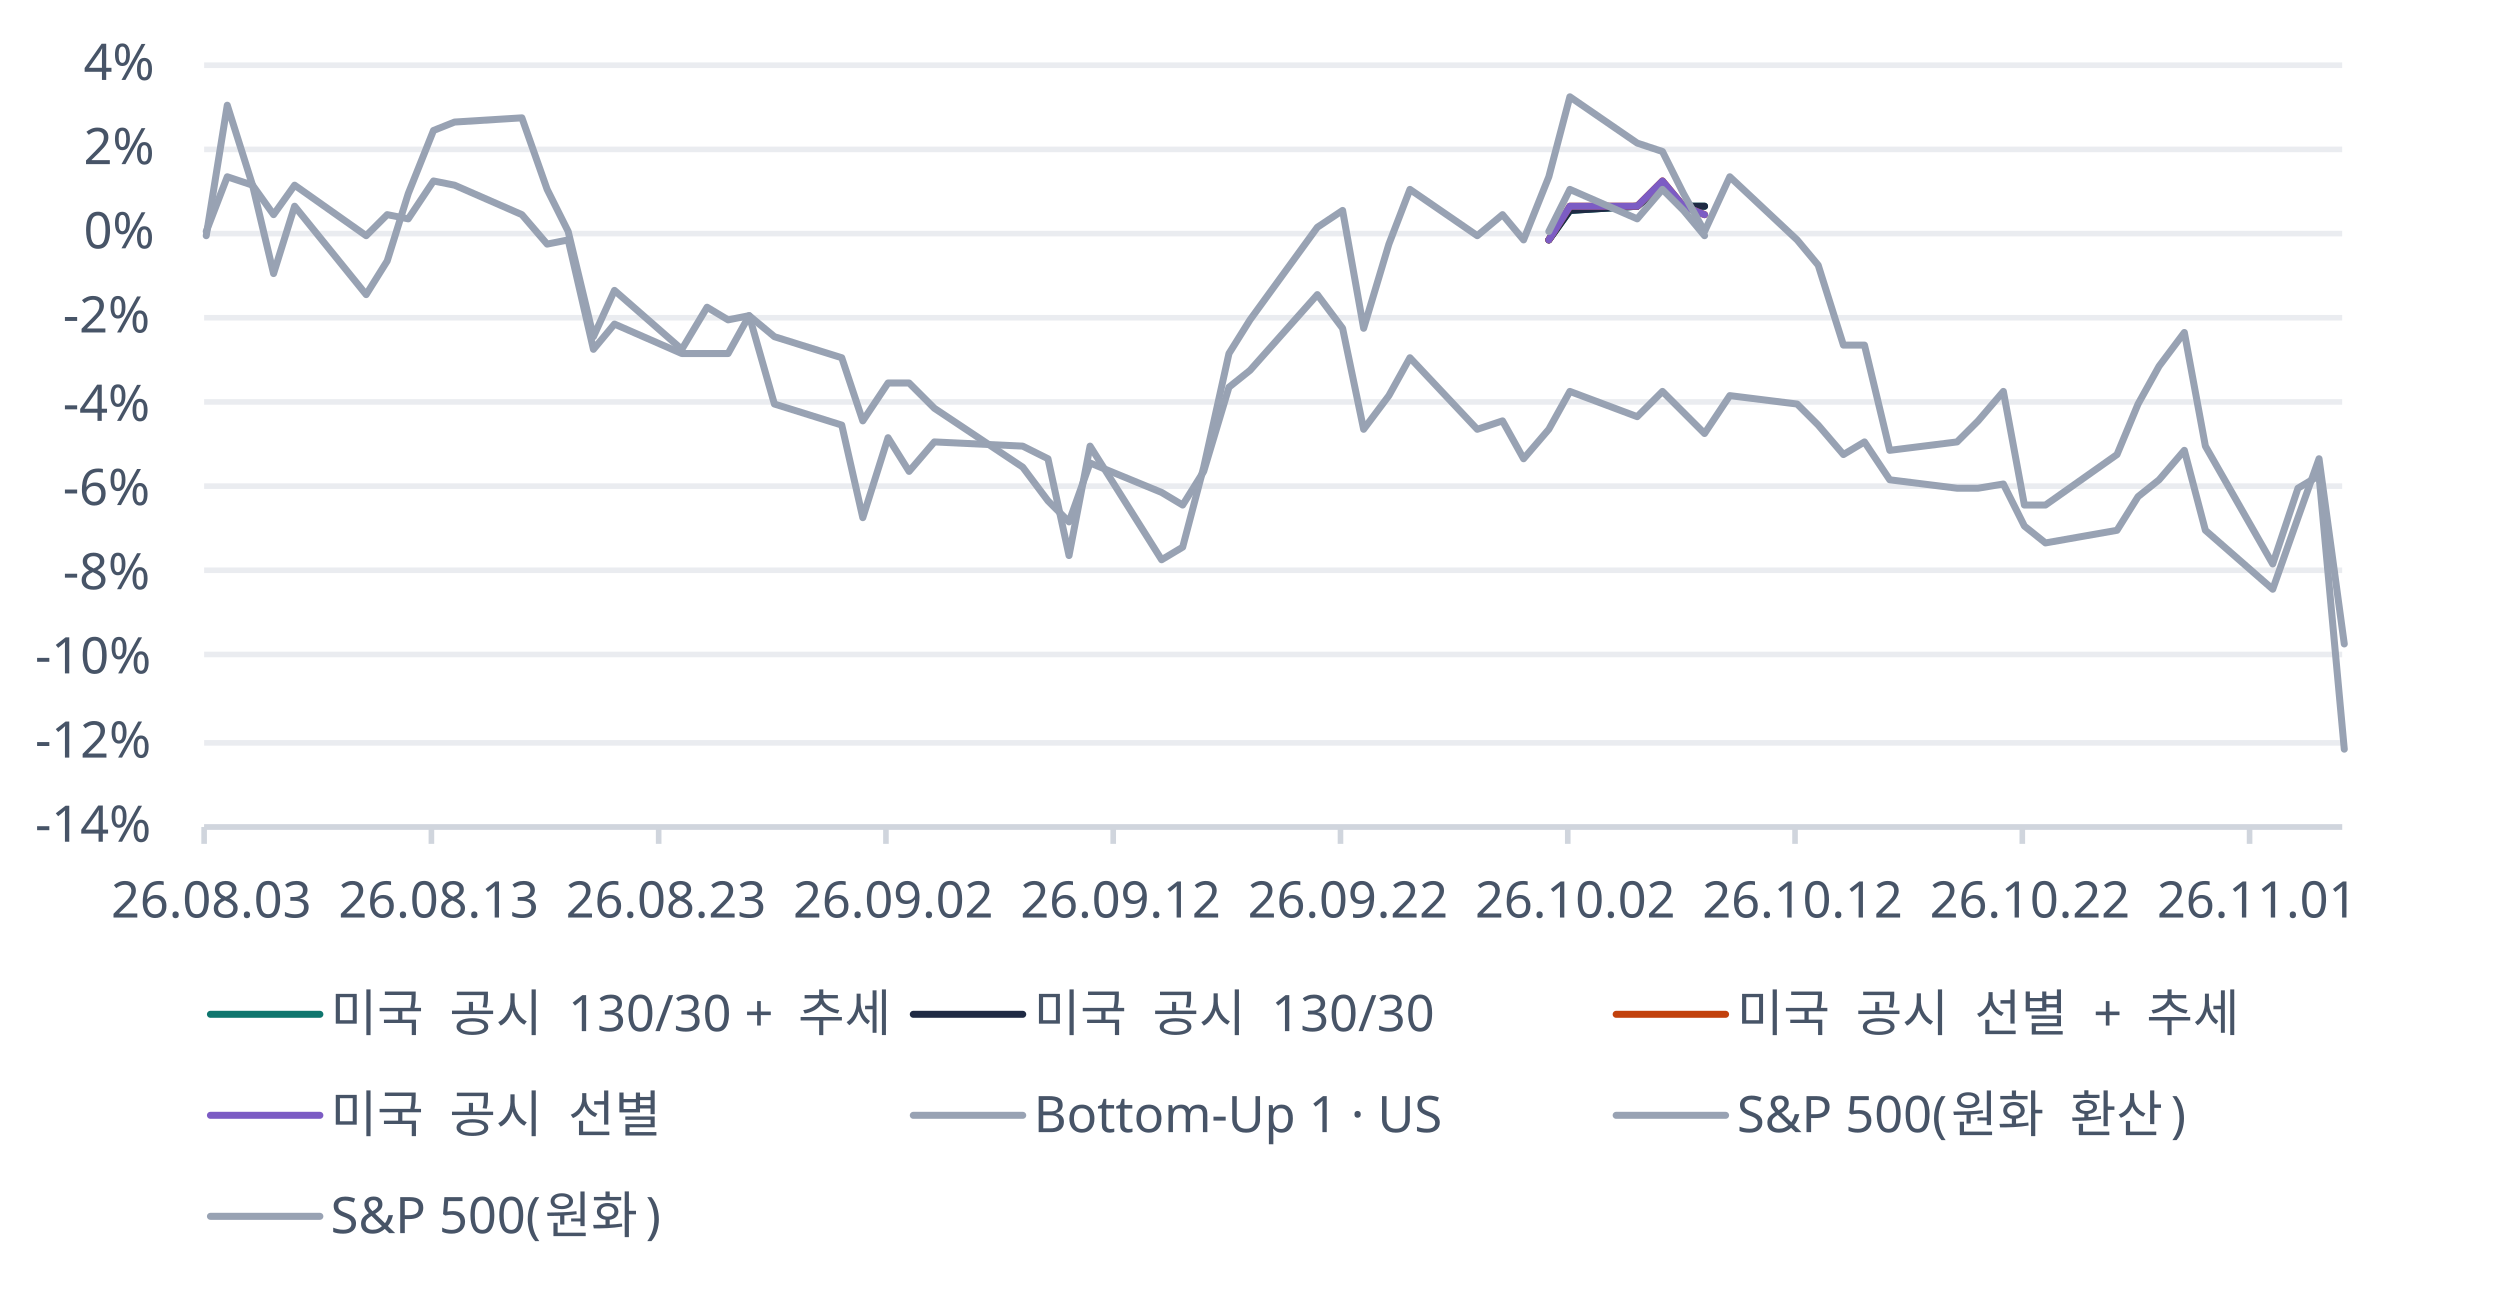
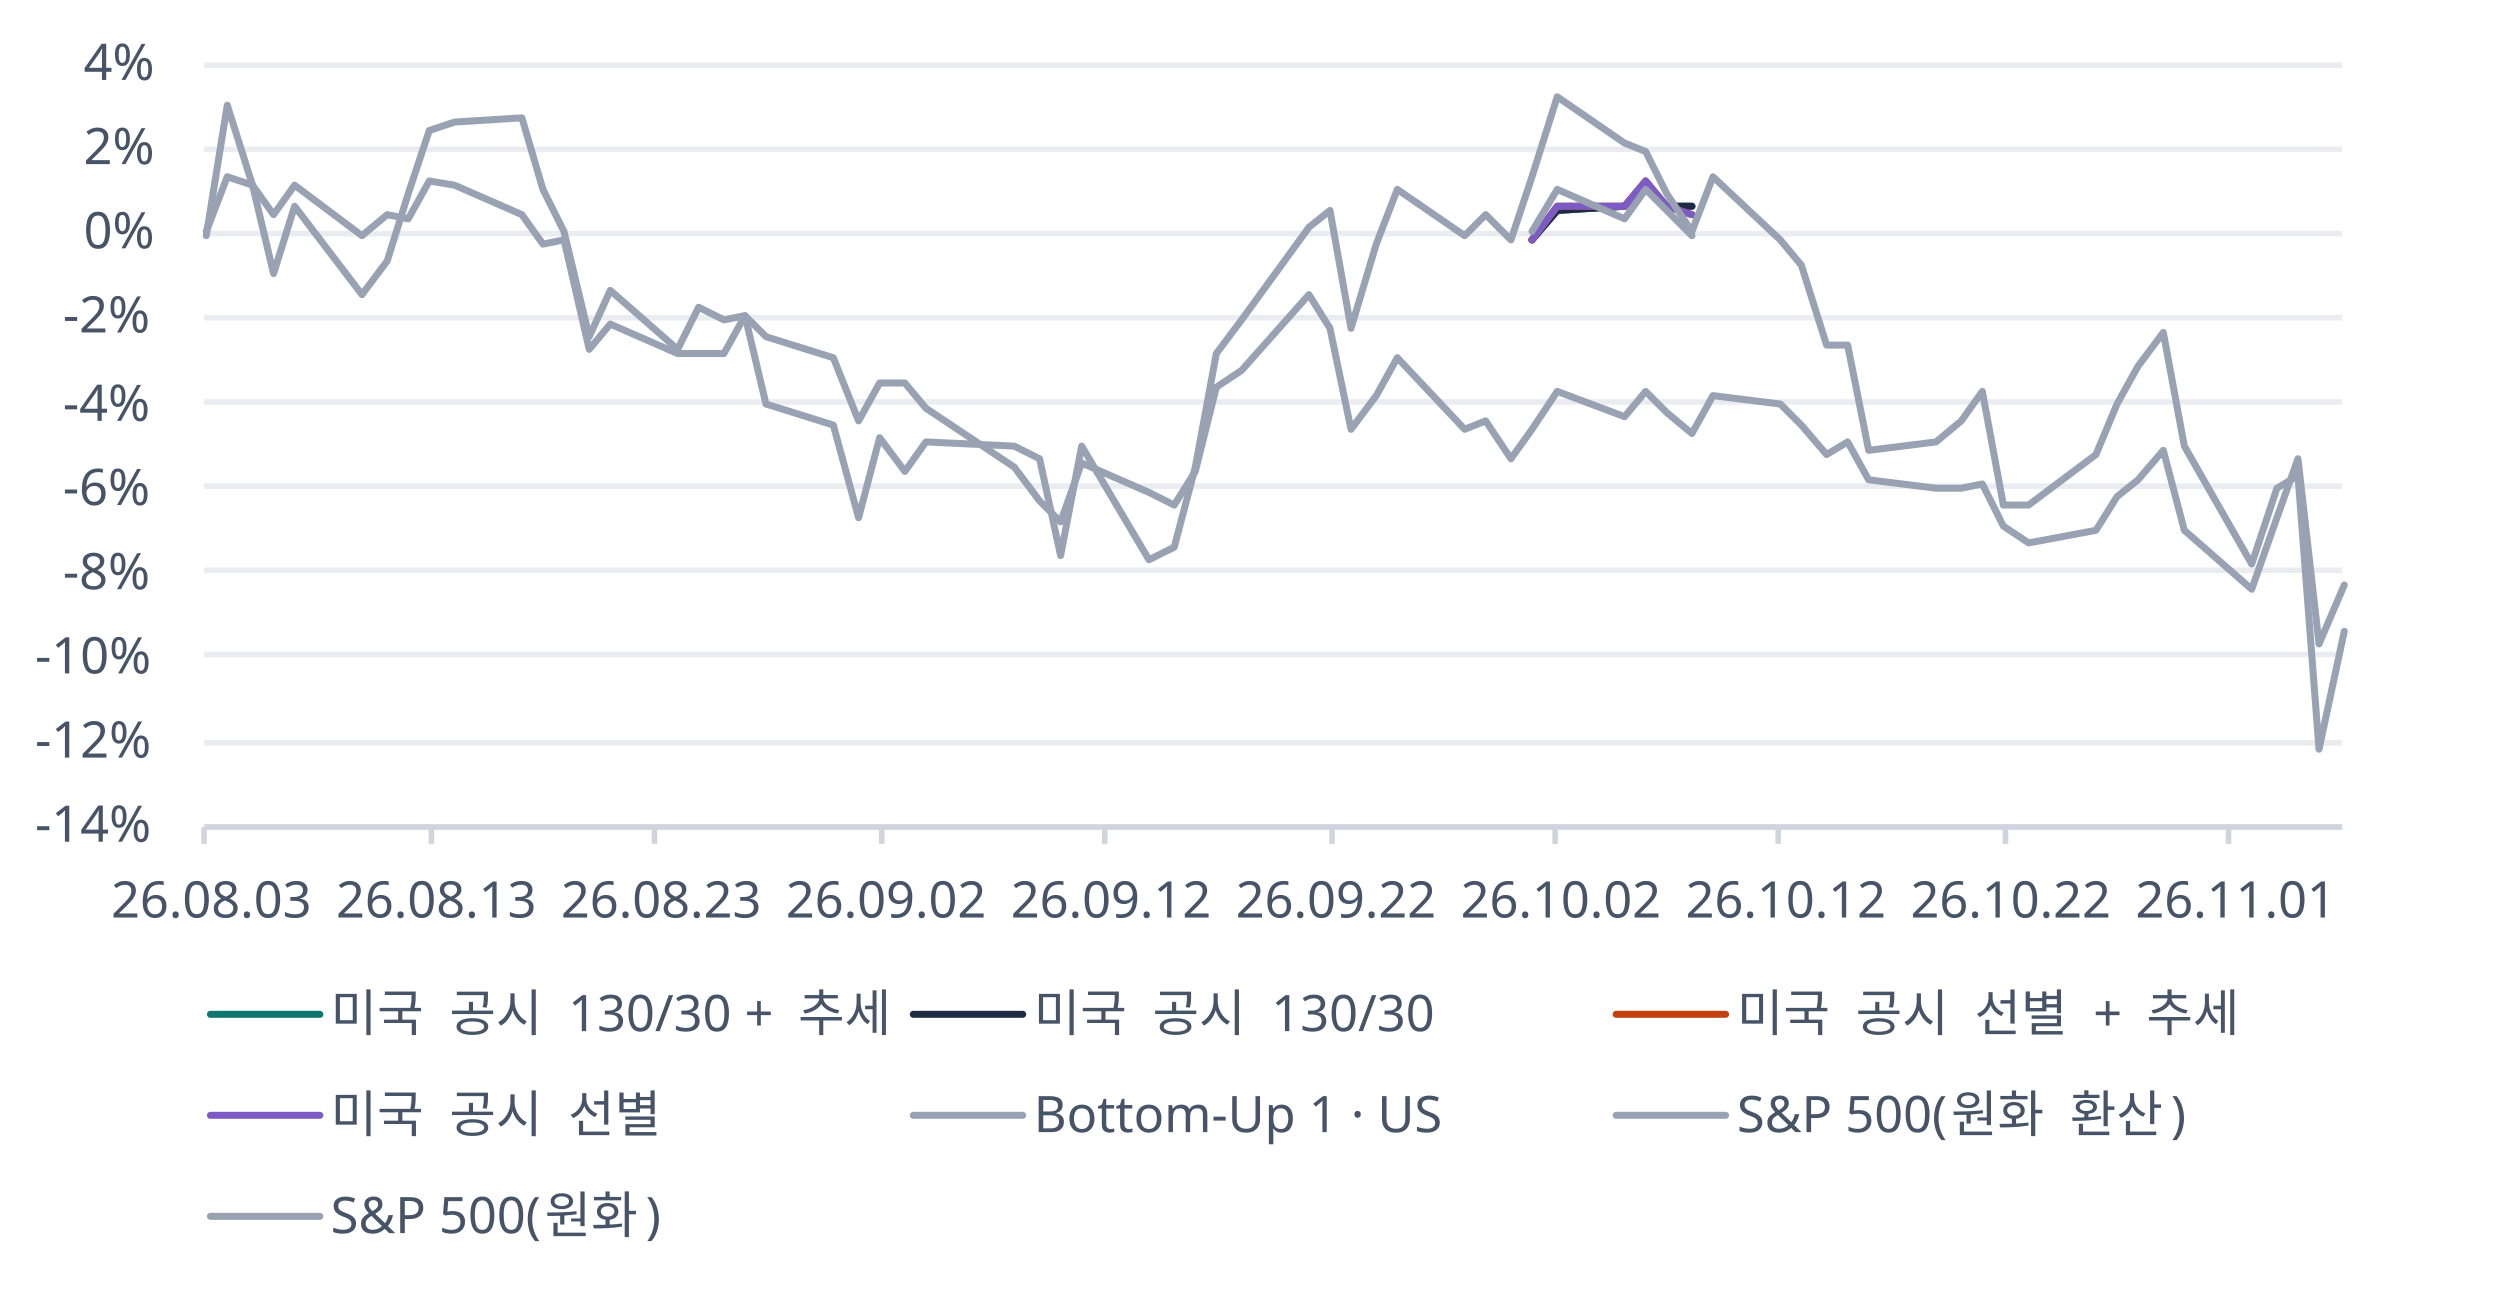
<svg xmlns="http://www.w3.org/2000/svg" width="594" height="307" xml:space="preserve" overflow="hidden">
  <defs>
    <clipPath id="clip0">
      <rect x="1179" y="13" width="594" height="307" />
    </clipPath>
  </defs>
  <g clip-path="url(#clip0)" transform="translate(-1179 -13)">
    <g>
      <path d="M1227.5 209.5 1735.5 209.5M1227.5 189.5 1735.5 189.5M1227.5 168.5 1735.5 168.5M1227.5 148.5 1735.5 148.5M1227.5 128.5 1735.5 128.5M1227.5 108.5 1735.5 108.5M1227.5 88.5 1735.5 88.5M1227.5 68.5 1735.5 68.5M1227.5 48.5 1735.5 48.5M1227.5 28.5 1735.5 28.5" stroke="#EAECF0" stroke-width="1.333" stroke-linejoin="round" stroke-miterlimit="10" fill="none" />
    </g>
    <g>
      <path d="M1227.5 209.5 1735.5 209.5" stroke="#D0D5DD" stroke-width="1.333" stroke-linejoin="round" stroke-miterlimit="10" fill="none" fill-rule="evenodd" />
    </g>
    <g>
-       <path d="M1227.5 209.5 1227.5 213.5M1281.5 209.5 1281.5 213.5M1335.5 209.5 1335.5 213.5M1389.5 209.5 1389.5 213.5M1443.5 209.5 1443.5 213.5M1497.5 209.5 1497.5 213.5M1551.5 209.5 1551.5 213.5M1605.5 209.5 1605.5 213.5M1659.5 209.5 1659.5 213.5M1713.5 209.5 1713.5 213.5" stroke="#D0D5DD" stroke-width="1.333" stroke-linejoin="round" stroke-miterlimit="10" fill="none" />
+       <path d="M1227.5 209.5 1227.5 213.5M1281.5 209.5 1281.5 213.5M1334.5 209.5 1334.5 213.5M1388.5 209.5 1388.5 213.5M1441.5 209.5 1441.5 213.5M1495.5 209.5 1495.5 213.5M1548.5 209.5 1548.5 213.5M1601.5 209.5 1601.5 213.5M1655.5 209.5 1655.5 213.5M1708.5 209.5 1708.5 213.5" stroke="#D0D5DD" stroke-width="1.333" stroke-linejoin="round" stroke-miterlimit="10" fill="none" />
    </g>
    <g>
-       <path d="M1547 70 1552 63 1568 62 1574 57 1579 62 1584 62" stroke="#0F766E" stroke-width="1.667" stroke-linecap="round" stroke-linejoin="round" stroke-miterlimit="10" fill="none" />
+       <path d="M1543 70 1549 63 1565 62 1570 57 1575 62 1581 62" stroke="#0F766E" stroke-width="1.667" stroke-linecap="round" stroke-linejoin="round" stroke-miterlimit="10" fill="none" />
    </g>
    <g>
-       <path d="M1547 70 1552 63 1568 62 1574 57 1579 62 1584 62" stroke="#1F2A44" stroke-width="1.667" stroke-linecap="round" stroke-linejoin="round" stroke-miterlimit="10" fill="none" />
+       <path d="M1543 70 1549 63 1565 62 1570 57 1575 62 1581 62" stroke="#1F2A44" stroke-width="1.667" stroke-linecap="round" stroke-linejoin="round" stroke-miterlimit="10" fill="none" />
    </g>
    <g>
-       <path d="M1547 70 1552 62 1568 62 1574 56 1579 62 1584 64" stroke="#C2410C" stroke-width="1.667" stroke-linecap="round" stroke-linejoin="round" stroke-miterlimit="10" fill="none" />
+       <path d="M1543 70 1549 62 1565 62 1570 56 1575 62 1581 64" stroke="#C2410C" stroke-width="1.667" stroke-linecap="round" stroke-linejoin="round" stroke-miterlimit="10" fill="none" />
    </g>
    <g>
-       <path d="M1547 70 1552 62 1568 62 1574 56 1579 62 1584 64" stroke="#7C5CC4" stroke-width="1.667" stroke-linecap="round" stroke-linejoin="round" stroke-miterlimit="10" fill="none" />
+       <path d="M1543 70 1549 62 1565 62 1570 56 1575 62 1581 64" stroke="#7C5CC4" stroke-width="1.667" stroke-linecap="round" stroke-linejoin="round" stroke-miterlimit="10" fill="none" />
    </g>
    <g>
-       <path d="M1228 69 1233 38 1239 57 1244 78 1249 62 1266 83 1271 75 1276 59 1282 44 1287 42 1303 41 1309 58 1314 68 1320 93 1325 82 1341 96 1347 86 1352 89 1357 88 1363 109 1379 114 1384 136 1390 117 1395 125 1401 118 1422 119 1428 122 1433 145 1438 119 1455 146 1460 143 1465 124 1471 97 1476 89 1492 67 1498 63 1503 91 1509 71 1514 58 1530 69 1536 64 1541 70 1547 55 1552 36 1568 47 1574 49 1579 59 1584 68 1590 55 1606 70 1611 76 1617 95 1622 95 1628 120 1644 118 1649 113 1655 106 1660 133 1665 133 1682 121 1687 109 1692 100 1698 92 1703 119 1719 147 1725 129 1730 126 1736 191" stroke="#98A2B3" stroke-width="1.667" stroke-linecap="round" stroke-linejoin="round" stroke-miterlimit="10" fill="none" />
+       <path d="M1228 69 1233 38 1239 57 1244 78 1249 62 1265 83 1271 75 1276 59 1281 44 1287 42 1303 41 1308 58 1313 68 1319 93 1324 82 1340 96 1345 86 1351 89 1356 88 1361 109 1377 114 1383 136 1388 117 1394 125 1399 118 1420 119 1426 122 1431 145 1436 119 1452 146 1458 143 1463 124 1468 97 1474 89 1490 67 1495 63 1500 91 1506 71 1511 58 1527 69 1532 64 1538 70 1543 55 1549 36 1565 47 1570 49 1575 59 1581 68 1586 55 1602 70 1607 76 1613 95 1618 95 1623 120 1639 118 1645 113 1650 106 1655 133 1661 133 1677 121 1682 109 1687 100 1693 92 1698 119 1714 147 1720 129 1725 126 1730 191 1736 163" stroke="#98A2B3" stroke-width="1.667" stroke-linecap="round" stroke-linejoin="round" stroke-miterlimit="10" fill="none" />
    </g>
    <g>
-       <path d="M1228 68 1233 55 1239 57 1244 64 1249 57 1266 69 1271 64 1276 65 1282 56 1287 57 1303 64 1309 71 1314 70 1320 96 1325 90 1341 97 1347 97 1352 97 1357 88 1363 93 1379 98 1384 113 1390 104 1395 104 1401 110 1422 124 1428 132 1433 137 1438 123 1455 130 1460 133 1465 125 1471 105 1476 101 1492 83 1498 91 1503 115 1509 107 1514 98 1530 115 1536 113 1541 122 1547 115 1552 106 1568 112 1574 106 1579 111 1584 116 1590 107 1606 109 1611 114 1617 121 1622 118 1628 127 1644 129 1649 129 1655 128 1660 138 1665 142 1682 139 1687 131 1692 127 1698 120 1703 139 1719 153 1725 136 1730 122 1736 166" stroke="#98A2B3" stroke-width="1.667" stroke-linecap="round" stroke-linejoin="round" stroke-miterlimit="10" fill="none" />
+       <path d="M1228 68 1233 55 1239 57 1244 64 1249 57 1265 69 1271 64 1276 65 1281 56 1287 57 1303 64 1308 71 1313 70 1319 96 1324 90 1340 97 1345 97 1351 97 1356 88 1361 93 1377 98 1383 113 1388 104 1394 104 1399 110 1420 124 1426 132 1431 137 1436 123 1452 130 1458 133 1463 125 1468 105 1474 101 1490 83 1495 91 1500 115 1506 107 1511 98 1527 115 1532 113 1538 122 1543 115 1549 106 1565 112 1570 106 1575 111 1581 116 1586 107 1602 109 1607 114 1613 121 1618 118 1623 127 1639 129 1645 129 1650 128 1655 138 1661 142 1677 139 1682 131 1687 127 1693 120 1698 139 1714 153 1720 136 1725 122 1730 166 1736 152" stroke="#98A2B3" stroke-width="1.667" stroke-linecap="round" stroke-linejoin="round" stroke-miterlimit="10" fill="none" />
    </g>
    <g>
-       <path d="M1547 68 1552 58 1568 65 1574 58 1579 63 1584 69" stroke="#98A2B3" stroke-width="1.667" stroke-linecap="round" stroke-linejoin="round" stroke-miterlimit="10" fill="none" />
+       <path d="M1543 68 1549 58 1565 65 1570 58 1575 63 1581 69" stroke="#98A2B3" stroke-width="1.667" stroke-linecap="round" stroke-linejoin="round" stroke-miterlimit="10" fill="none" />
    </g>
    <g>
      <text fill="#475467" font-family="Malgun Gothic,Malgun Gothic_MSFontService,sans-serif" font-weight="400" font-size="12" transform="translate(1187.33 213)">-14%</text>
    </g>
    <g>
      <text fill="#475467" font-family="Malgun Gothic,Malgun Gothic_MSFontService,sans-serif" font-weight="400" font-size="12" transform="translate(1187.33 193)">-12%</text>
    </g>
    <g>
      <text fill="#475467" font-family="Malgun Gothic,Malgun Gothic_MSFontService,sans-serif" font-weight="400" font-size="12" transform="translate(1187.33 173)">-10%</text>
    </g>
    <g>
      <text fill="#475467" font-family="Malgun Gothic,Malgun Gothic_MSFontService,sans-serif" font-weight="400" font-size="12" transform="translate(1193.94 153)">-8%</text>
    </g>
    <g>
      <text fill="#475467" font-family="Malgun Gothic,Malgun Gothic_MSFontService,sans-serif" font-weight="400" font-size="12" transform="translate(1193.94 133)">-6%</text>
    </g>
    <g>
      <text fill="#475467" font-family="Malgun Gothic,Malgun Gothic_MSFontService,sans-serif" font-weight="400" font-size="12" transform="translate(1193.94 113)">-4%</text>
    </g>
    <g>
      <text fill="#475467" font-family="Malgun Gothic,Malgun Gothic_MSFontService,sans-serif" font-weight="400" font-size="12" transform="translate(1193.94 92)">-2%</text>
    </g>
    <g>
      <text fill="#475467" font-family="Malgun Gothic,Malgun Gothic_MSFontService,sans-serif" font-weight="400" font-size="12" transform="translate(1198.86 72)">0%</text>
    </g>
    <g>
      <text fill="#475467" font-family="Malgun Gothic,Malgun Gothic_MSFontService,sans-serif" font-weight="400" font-size="12" transform="translate(1198.86 52)">2%</text>
    </g>
    <g>
      <text fill="#475467" font-family="Malgun Gothic,Malgun Gothic_MSFontService,sans-serif" font-weight="400" font-size="12" transform="translate(1198.86 32)">4%</text>
    </g>
    <g>
      <text fill="#475467" font-family="Malgun Gothic,Malgun Gothic_MSFontService,sans-serif" font-weight="400" font-size="12" transform="translate(1205.39 231)">26.08.03</text>
    </g>
    <g>
-       <text fill="#475467" font-family="Malgun Gothic,Malgun Gothic_MSFontService,sans-serif" font-weight="400" font-size="12" transform="translate(1259.41 231)">26.08.13</text>
+       <text fill="#475467" font-family="Malgun Gothic,Malgun Gothic_MSFontService,sans-serif" font-weight="400" font-size="12" transform="translate(1258.84 231)">26.08.13</text>
    </g>
    <g>
-       <text fill="#475467" font-family="Malgun Gothic,Malgun Gothic_MSFontService,sans-serif" font-weight="400" font-size="12" transform="translate(1313.42 231)">26.08.23</text>
+       <text fill="#475467" font-family="Malgun Gothic,Malgun Gothic_MSFontService,sans-serif" font-weight="400" font-size="12" transform="translate(1312.28 231)">26.08.23</text>
    </g>
    <g>
-       <text fill="#475467" font-family="Malgun Gothic,Malgun Gothic_MSFontService,sans-serif" font-weight="400" font-size="12" transform="translate(1367.43 231)">26.09.02</text>
+       <text fill="#475467" font-family="Malgun Gothic,Malgun Gothic_MSFontService,sans-serif" font-weight="400" font-size="12" transform="translate(1365.72 231)">26.09.02</text>
    </g>
    <g>
-       <text fill="#475467" font-family="Malgun Gothic,Malgun Gothic_MSFontService,sans-serif" font-weight="400" font-size="12" transform="translate(1421.44 231)">26.09.12</text>
+       <text fill="#475467" font-family="Malgun Gothic,Malgun Gothic_MSFontService,sans-serif" font-weight="400" font-size="12" transform="translate(1419.17 231)">26.09.12</text>
    </g>
    <g>
-       <text fill="#475467" font-family="Malgun Gothic,Malgun Gothic_MSFontService,sans-serif" font-weight="400" font-size="12" transform="translate(1475.45 231)">26.09.22</text>
+       <text fill="#475467" font-family="Malgun Gothic,Malgun Gothic_MSFontService,sans-serif" font-weight="400" font-size="12" transform="translate(1472.61 231)">26.09.22</text>
    </g>
    <g>
-       <text fill="#475467" font-family="Malgun Gothic,Malgun Gothic_MSFontService,sans-serif" font-weight="400" font-size="12" transform="translate(1529.47 231)">26.10.02</text>
+       <text fill="#475467" font-family="Malgun Gothic,Malgun Gothic_MSFontService,sans-serif" font-weight="400" font-size="12" transform="translate(1526.05 231)">26.10.02</text>
    </g>
    <g>
-       <text fill="#475467" font-family="Malgun Gothic,Malgun Gothic_MSFontService,sans-serif" font-weight="400" font-size="12" transform="translate(1583.48 231)">26.10.12</text>
+       <text fill="#475467" font-family="Malgun Gothic,Malgun Gothic_MSFontService,sans-serif" font-weight="400" font-size="12" transform="translate(1579.5 231)">26.10.12</text>
    </g>
    <g>
-       <text fill="#475467" font-family="Malgun Gothic,Malgun Gothic_MSFontService,sans-serif" font-weight="400" font-size="12" transform="translate(1637.49 231)">26.10.22</text>
+       <text fill="#475467" font-family="Malgun Gothic,Malgun Gothic_MSFontService,sans-serif" font-weight="400" font-size="12" transform="translate(1632.94 231)">26.10.22</text>
    </g>
    <g>
-       <text fill="#475467" font-family="Malgun Gothic,Malgun Gothic_MSFontService,sans-serif" font-weight="400" font-size="12" transform="translate(1691.5 231)">26.11.01</text>
+       <text fill="#475467" font-family="Malgun Gothic,Malgun Gothic_MSFontService,sans-serif" font-weight="400" font-size="12" transform="translate(1686.38 231)">26.11.01</text>
    </g>
    <g>
      <path d="M1229 254 1255 254" stroke="#0F766E" stroke-width="1.667" stroke-linecap="round" stroke-linejoin="round" stroke-miterlimit="10" fill="none" fill-rule="evenodd" />
    </g>
    <g>
      <text fill="#475467" font-family="Malgun Gothic,Malgun Gothic_MSFontService,sans-serif" font-weight="400" font-size="12" transform="translate(1257.56 258)">미국</text>
    </g>
    <g>
      <text fill="#475467" font-family="Malgun Gothic,Malgun Gothic_MSFontService,sans-serif" font-weight="400" font-size="12" transform="translate(1285.78 258)">공시</text>
    </g>
    <g>
      <text fill="#475467" font-family="Malgun Gothic,Malgun Gothic_MSFontService,sans-serif" font-weight="400" font-size="12" transform="translate(1314 258)">130/30 + </text>
    </g>
    <g>
      <text fill="#475467" font-family="Malgun Gothic,Malgun Gothic_MSFontService,sans-serif" font-weight="400" font-size="12" transform="translate(1368.63 258)">추세</text>
    </g>
    <g>
      <path d="M1396 254 1422 254" stroke="#1F2A44" stroke-width="1.667" stroke-linecap="round" stroke-linejoin="round" stroke-miterlimit="10" fill="none" fill-rule="evenodd" />
    </g>
    <g>
      <text fill="#475467" font-family="Malgun Gothic,Malgun Gothic_MSFontService,sans-serif" font-weight="400" font-size="12" transform="translate(1424.63 258)">미국</text>
    </g>
    <g>
      <text fill="#475467" font-family="Malgun Gothic,Malgun Gothic_MSFontService,sans-serif" font-weight="400" font-size="12" transform="translate(1452.85 258)">공시</text>
    </g>
    <g>
      <text fill="#475467" font-family="Malgun Gothic,Malgun Gothic_MSFontService,sans-serif" font-weight="400" font-size="12" transform="translate(1481.07 258)">130/30</text>
    </g>
    <g>
      <path d="M1563 254 1589 254" stroke="#C2410C" stroke-width="1.667" stroke-linecap="round" stroke-linejoin="round" stroke-miterlimit="10" fill="none" fill-rule="evenodd" />
    </g>
    <g>
      <text fill="#475467" font-family="Malgun Gothic,Malgun Gothic_MSFontService,sans-serif" font-weight="400" font-size="12" transform="translate(1591.7 258)">미국</text>
    </g>
    <g>
      <text fill="#475467" font-family="Malgun Gothic,Malgun Gothic_MSFontService,sans-serif" font-weight="400" font-size="12" transform="translate(1619.92 258)">공시</text>
    </g>
    <g>
      <text fill="#475467" font-family="Malgun Gothic,Malgun Gothic_MSFontService,sans-serif" font-weight="400" font-size="12" transform="translate(1648.14 258)">선별</text>
    </g>
    <g>
      <text fill="#475467" font-family="Malgun Gothic,Malgun Gothic_MSFontService,sans-serif" font-weight="400" font-size="12" transform="translate(1676.36 258)">+ </text>
    </g>
    <g>
      <text fill="#475467" font-family="Malgun Gothic,Malgun Gothic_MSFontService,sans-serif" font-weight="400" font-size="12" transform="translate(1688.99 258)">추세</text>
    </g>
    <g>
      <path d="M1229 278 1255 278" stroke="#7C5CC4" stroke-width="1.667" stroke-linecap="round" stroke-linejoin="round" stroke-miterlimit="10" fill="none" fill-rule="evenodd" />
    </g>
    <g>
      <text fill="#475467" font-family="Malgun Gothic,Malgun Gothic_MSFontService,sans-serif" font-weight="400" font-size="12" transform="translate(1257.56 282)">미국</text>
    </g>
    <g>
      <text fill="#475467" font-family="Malgun Gothic,Malgun Gothic_MSFontService,sans-serif" font-weight="400" font-size="12" transform="translate(1285.78 282)">공시</text>
    </g>
    <g>
      <text fill="#475467" font-family="Malgun Gothic,Malgun Gothic_MSFontService,sans-serif" font-weight="400" font-size="12" transform="translate(1314 282)">선별</text>
    </g>
    <g>
      <path d="M1396 278 1422 278" stroke="#98A2B3" stroke-width="1.667" stroke-linecap="round" stroke-linejoin="round" stroke-miterlimit="10" fill="none" fill-rule="evenodd" />
    </g>
    <g>
      <text fill="#475467" font-family="Malgun Gothic,Malgun Gothic_MSFontService,sans-serif" font-weight="400" font-size="12" transform="translate(1424.63 282)">Bottom-Up 1 · US</text>
    </g>
    <g>
      <path d="M1563 278 1589 278" stroke="#98A2B3" stroke-width="1.667" stroke-linecap="round" stroke-linejoin="round" stroke-miterlimit="10" fill="none" fill-rule="evenodd" />
    </g>
    <g>
      <text fill="#475467" font-family="Malgun Gothic,Malgun Gothic_MSFontService,sans-serif" font-weight="400" font-size="12" transform="translate(1591.7 282)">S&amp;P 500(</text>
    </g>
    <g>
      <text fill="#475467" font-family="Malgun Gothic,Malgun Gothic_MSFontService,sans-serif" font-weight="400" font-size="12" transform="translate(1642.57 282)">원화</text>
    </g>
    <g>
      <text fill="#475467" font-family="Malgun Gothic,Malgun Gothic_MSFontService,sans-serif" font-weight="400" font-size="12" transform="translate(1670.79 282)">환산</text>
    </g>
    <g>
      <text fill="#475467" font-family="Malgun Gothic,Malgun Gothic_MSFontService,sans-serif" font-weight="400" font-size="12" transform="translate(1694.79 282)">)</text>
    </g>
    <g>
      <path d="M1229 302 1255 302" stroke="#98A2B3" stroke-width="1.667" stroke-linecap="round" stroke-linejoin="round" stroke-miterlimit="10" fill="none" fill-rule="evenodd" />
    </g>
    <g>
      <text fill="#475467" font-family="Malgun Gothic,Malgun Gothic_MSFontService,sans-serif" font-weight="400" font-size="12" transform="translate(1257.56 306)">S&amp;P 500(</text>
    </g>
    <g>
      <text fill="#475467" font-family="Malgun Gothic,Malgun Gothic_MSFontService,sans-serif" font-weight="400" font-size="12" transform="translate(1308.42 306)">원화</text>
    </g>
    <g>
      <text fill="#475467" font-family="Malgun Gothic,Malgun Gothic_MSFontService,sans-serif" font-weight="400" font-size="12" transform="translate(1332.42 306)">)</text>
    </g>
  </g>
</svg>
